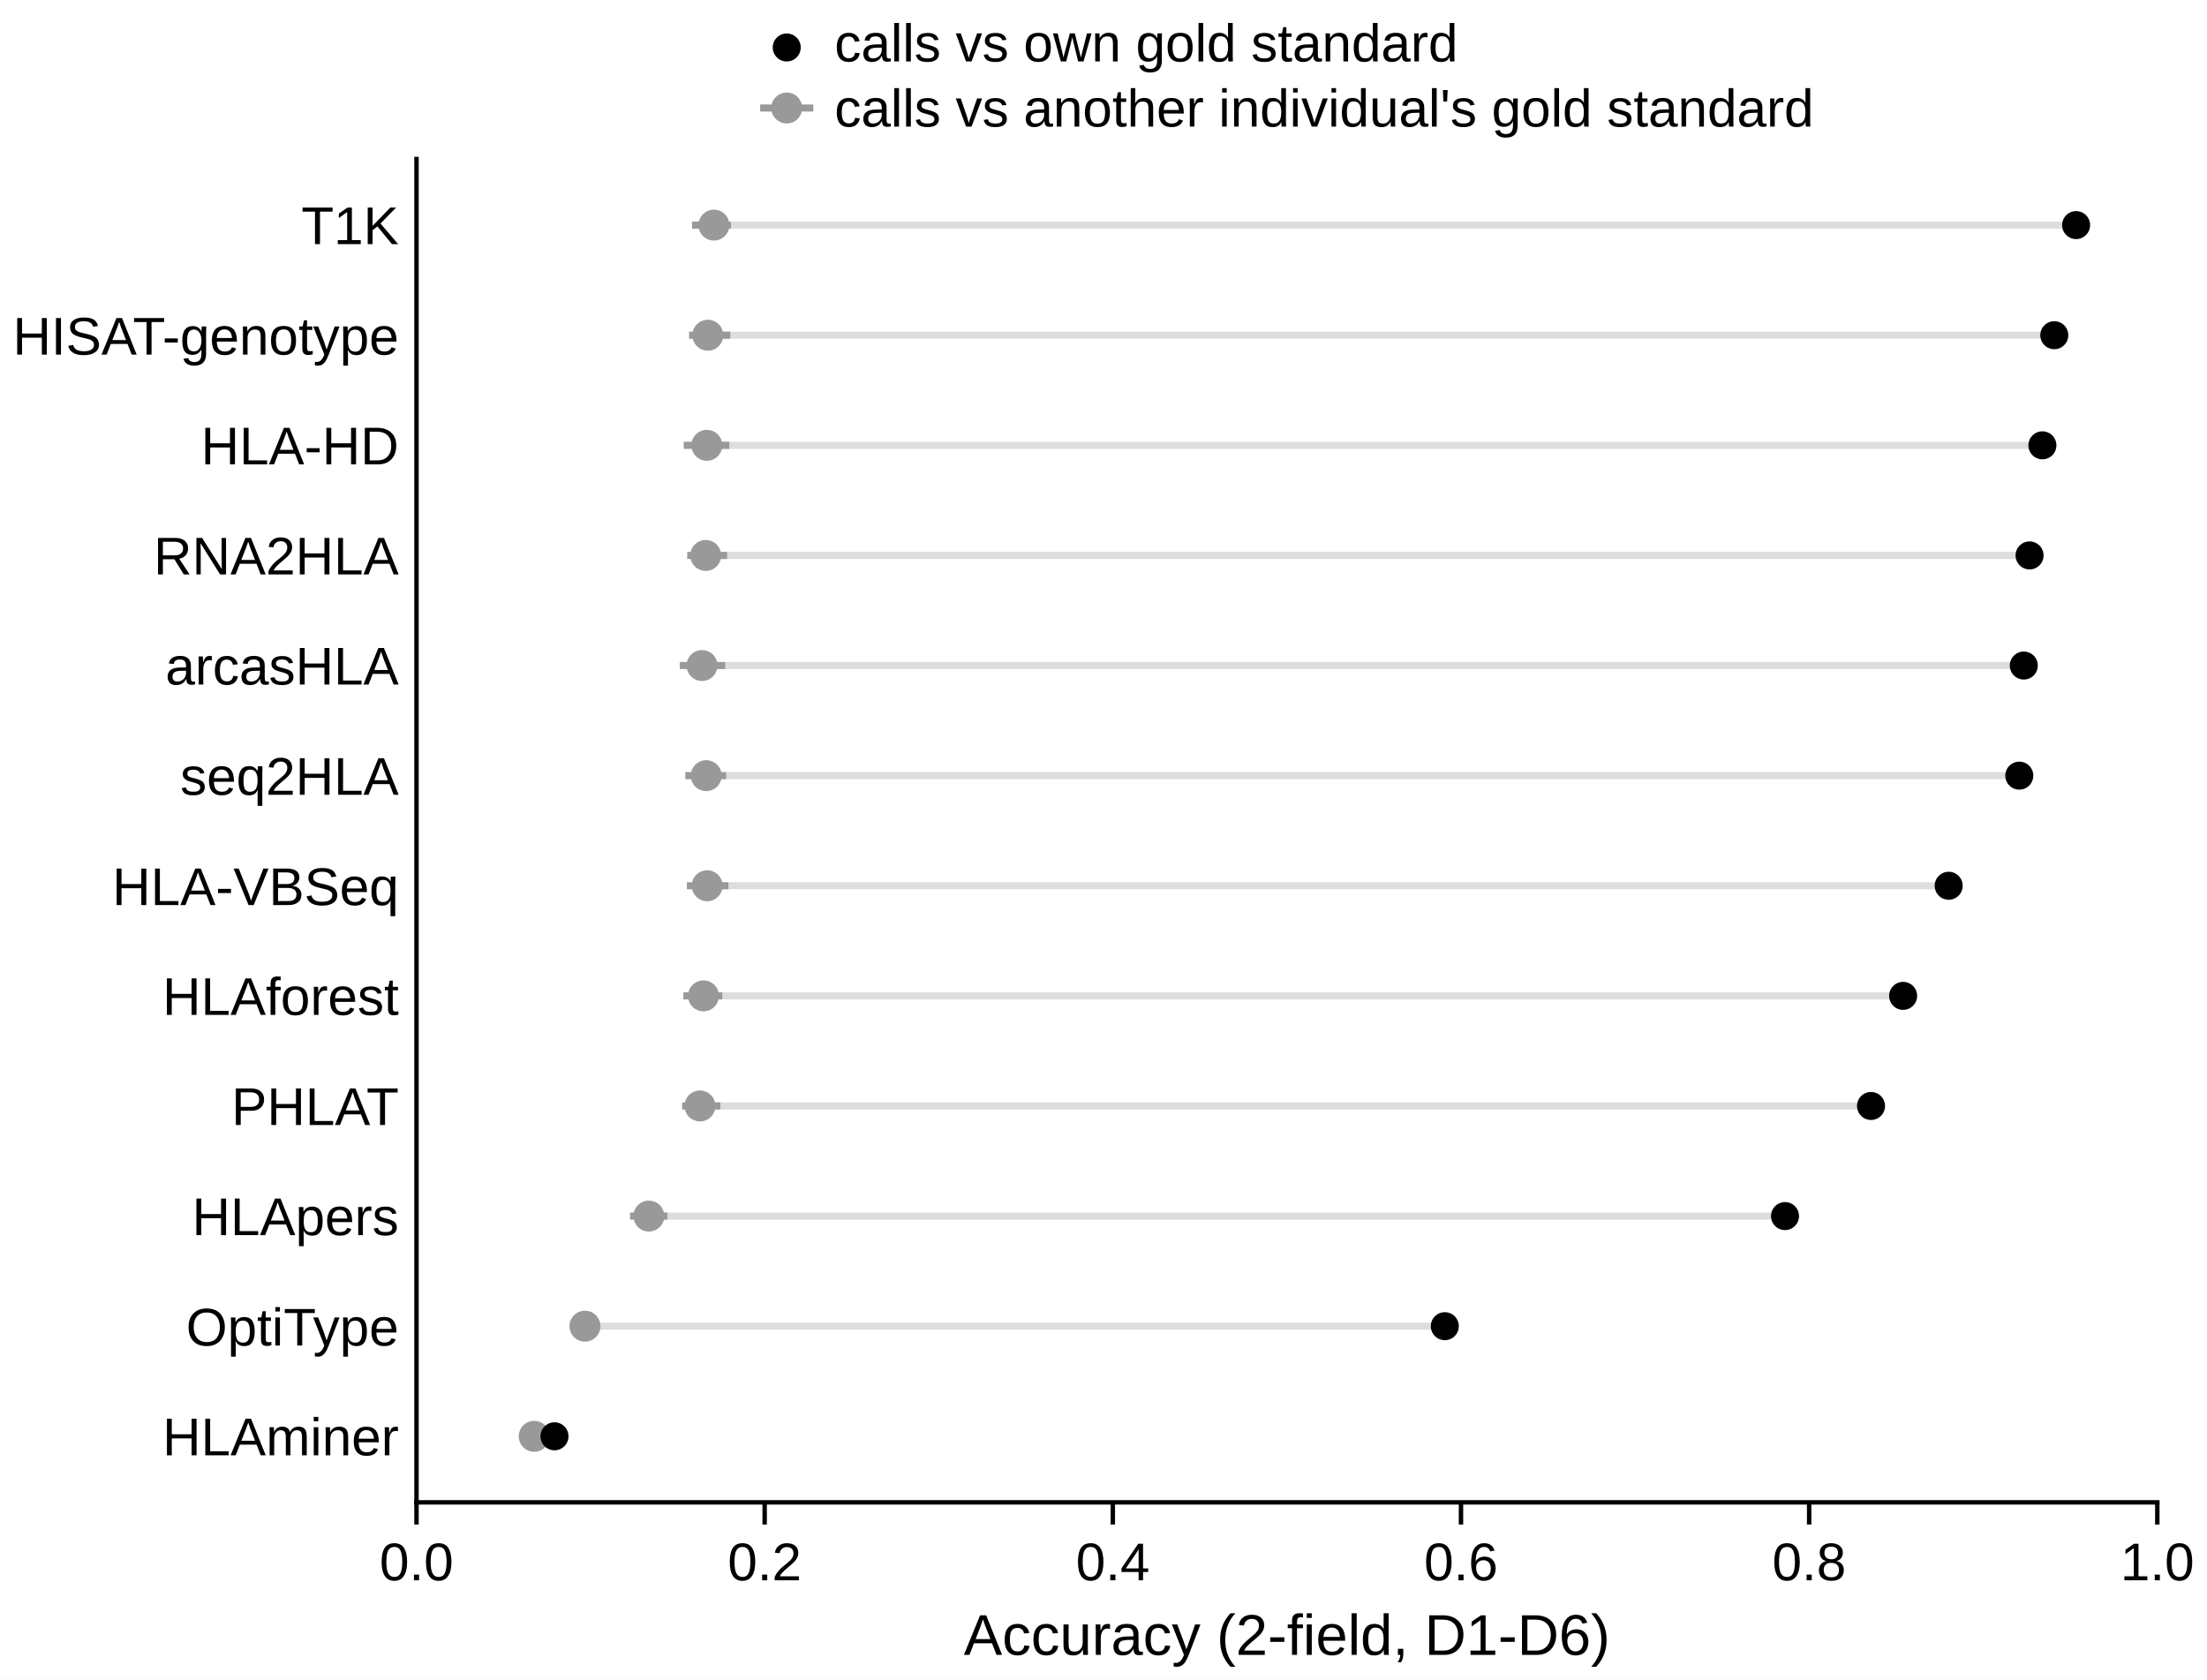
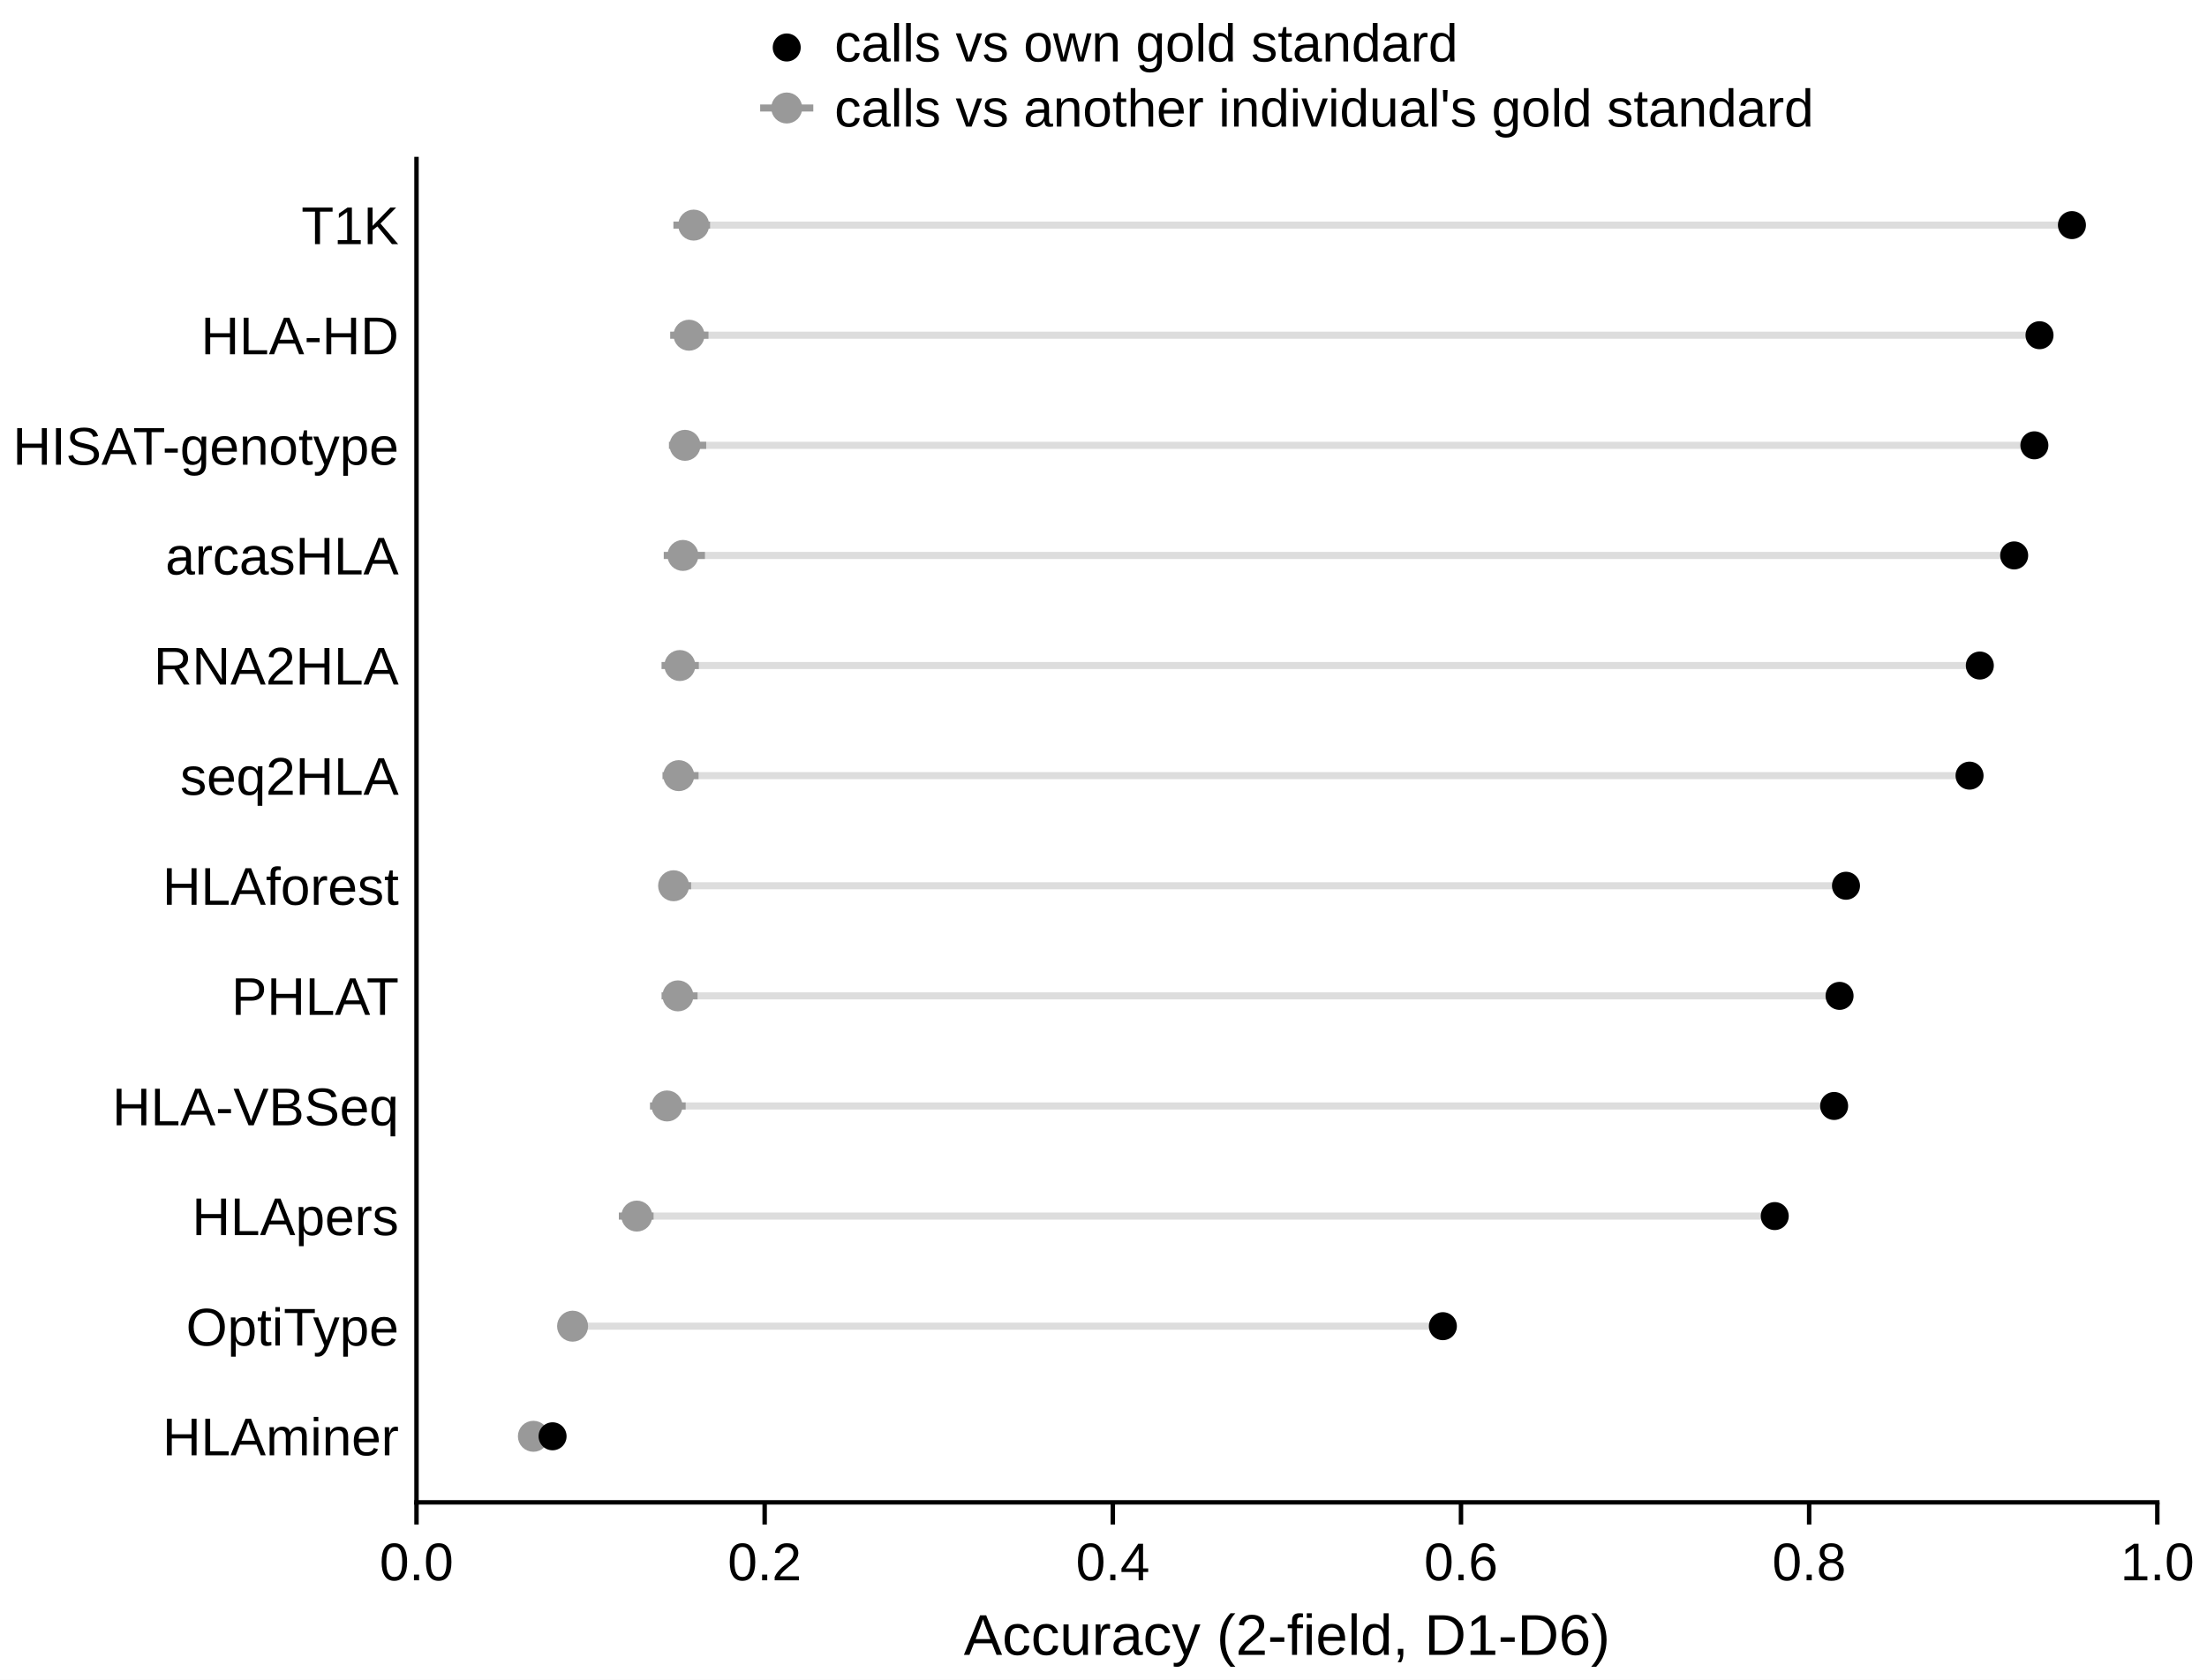
<svg xmlns="http://www.w3.org/2000/svg" xmlns:xlink="http://www.w3.org/1999/xlink" width="249.163pt" height="189.635pt" viewBox="0 0 249.163 189.635" version="1.1">
  <defs>
    <style type="text/css">*{stroke-linejoin: round; stroke-linecap: butt}</style>
  </defs>
  <g id="figure_1">
    <g id="patch_1">
      <path d="M 0 189.635  L 249.163 189.635  L 249.163 0  L 0 0  z " style="fill: #ffffff" />
    </g>
    <g id="axes_1">
      <g id="patch_2">
        <path d="M 47.021 169.608  L 243.553 169.608  L 243.553 17.955  L 47.021 17.955  z " style="fill: #ffffff" />
      </g>
      <g id="matplotlib.axis_1">
        <g id="xtick_1">
          <g id="line2d_1">
            <defs>
              <path id="mc6667b9c43" d="M 0 0  L 0 2.5  " style="stroke: #000000; stroke-width: 0.5" />
            </defs>
            <g>
              <use xlink:href="#mc6667b9c43" x="47.021" y="169.608" style="stroke: #000000; stroke-width: 0.5" />
            </g>
          </g>
          <g id="text_1">
            <text style="font-size: 6px; font-family: 'Arial', 'Liberation Sans', 'DejaVu Sans', sans-serif; text-anchor: middle" x="47.021" y="178.403" transform="rotate(-0 47.02063 178.4031)">0.0</text>
          </g>
        </g>
        <g id="xtick_2">
          <g id="line2d_2">
            <g>
              <use xlink:href="#mc6667b9c43" x="86.327" y="169.608" style="stroke: #000000; stroke-width: 0.5" />
            </g>
          </g>
          <g id="text_2">
            <text style="font-size: 6px; font-family: 'Arial', 'Liberation Sans', 'DejaVu Sans', sans-serif; text-anchor: middle" x="86.327" y="178.403" transform="rotate(-0 86.3271 178.4031)">0.2</text>
          </g>
        </g>
        <g id="xtick_3">
          <g id="line2d_3">
            <g>
              <use xlink:href="#mc6667b9c43" x="125.634" y="169.608" style="stroke: #000000; stroke-width: 0.5" />
            </g>
          </g>
          <g id="text_3">
            <text style="font-size: 6px; font-family: 'Arial', 'Liberation Sans', 'DejaVu Sans', sans-serif; text-anchor: middle" x="125.634" y="178.403" transform="rotate(-0 125.6336 178.4031)">0.4</text>
          </g>
        </g>
        <g id="xtick_4">
          <g id="line2d_4">
            <g>
              <use xlink:href="#mc6667b9c43" x="164.94" y="169.608" style="stroke: #000000; stroke-width: 0.5" />
            </g>
          </g>
          <g id="text_4">
            <text style="font-size: 6px; font-family: 'Arial', 'Liberation Sans', 'DejaVu Sans', sans-serif; text-anchor: middle" x="164.94" y="178.403" transform="rotate(-0 164.94 178.4031)">0.6</text>
          </g>
        </g>
        <g id="xtick_5">
          <g id="line2d_5">
            <g>
              <use xlink:href="#mc6667b9c43" x="204.247" y="169.608" style="stroke: #000000; stroke-width: 0.5" />
            </g>
          </g>
          <g id="text_5">
            <text style="font-size: 6px; font-family: 'Arial', 'Liberation Sans', 'DejaVu Sans', sans-serif; text-anchor: middle" x="204.247" y="178.403" transform="rotate(-0 204.2465 178.4031)">0.8</text>
          </g>
        </g>
        <g id="xtick_6">
          <g id="line2d_6">
            <g>
              <use xlink:href="#mc6667b9c43" x="243.553" y="169.608" style="stroke: #000000; stroke-width: 0.5" />
            </g>
          </g>
          <g id="text_6">
            <text style="font-size: 6px; font-family: 'Arial', 'Liberation Sans', 'DejaVu Sans', sans-serif; text-anchor: middle" x="243.553" y="178.403" transform="rotate(-0 243.553 178.4031)">1.0</text>
          </g>
        </g>
        <g id="text_7">
          <text style="font-size: 6.5px; font-family: 'Arial', 'Liberation Sans', 'DejaVu Sans', sans-serif; text-anchor: middle" x="145.287" y="186.827" transform="rotate(-0 145.2868 186.8274)">Accuracy (2-field, D1-D6)</text>
        </g>
      </g>
      <g id="matplotlib.axis_2">
        <g id="ytick_1">
          <g id="line2d_7" />
          <g id="text_8">
            <text style="font-size: 6px; font-family: 'Arial', 'Liberation Sans', 'DejaVu Sans', sans-serif; text-anchor: end" x="45.021" y="164.297" transform="rotate(-0 45.02063 164.2974)">HLAminer</text>
          </g>
        </g>
        <g id="ytick_2">
          <g id="line2d_8" />
          <g id="text_9">
            <text style="font-size: 6px; font-family: 'Arial', 'Liberation Sans', 'DejaVu Sans', sans-serif; text-anchor: end" x="45.021" y="151.905" transform="rotate(-0 45.02063 151.9052)">OptiType</text>
          </g>
        </g>
        <g id="ytick_3">
          <g id="line2d_9" />
          <g id="text_10">
            <text style="font-size: 6px; font-family: 'Arial', 'Liberation Sans', 'DejaVu Sans', sans-serif; text-anchor: end" x="45.021" y="139.436" transform="rotate(-0 45.02063 139.4362)">HLApers</text>
          </g>
        </g>
        <g id="ytick_4">
          <g id="line2d_10" />
          <g id="text_11">
-             <text style="font-size: 6px; font-family: 'Arial', 'Liberation Sans', 'DejaVu Sans', sans-serif; text-anchor: end" x="45.021" y="127.006" transform="rotate(-0 45.02063 127.0056)">PHLAT</text>
+             <text style="font-size: 6px; font-family: 'Arial', 'Liberation Sans', 'DejaVu Sans', sans-serif; text-anchor: end" x="45.021" y="127.042" transform="rotate(-0 45.02063 127.0421)">HLA-VBSeq</text>
          </g>
        </g>
        <g id="ytick_5">
          <g id="line2d_11" />
          <g id="text_12">
-             <text style="font-size: 6px; font-family: 'Arial', 'Liberation Sans', 'DejaVu Sans', sans-serif; text-anchor: end" x="45.021" y="114.575" transform="rotate(-0 45.02063 114.575)">HLAforest</text>
+             <text style="font-size: 6px; font-family: 'Arial', 'Liberation Sans', 'DejaVu Sans', sans-serif; text-anchor: end" x="45.021" y="114.575" transform="rotate(-0 45.02063 114.575)">PHLAT</text>
          </g>
        </g>
        <g id="ytick_6">
          <g id="line2d_12" />
          <g id="text_13">
-             <text style="font-size: 6px; font-family: 'Arial', 'Liberation Sans', 'DejaVu Sans', sans-serif; text-anchor: end" x="45.021" y="102.181" transform="rotate(-0 45.02063 102.1809)">HLA-VBSeq</text>
+             <text style="font-size: 6px; font-family: 'Arial', 'Liberation Sans', 'DejaVu Sans', sans-serif; text-anchor: end" x="45.021" y="102.144" transform="rotate(-0 45.02063 102.1443)">HLAforest</text>
          </g>
        </g>
        <g id="ytick_7">
          <g id="line2d_13" />
          <g id="text_14">
            <text style="font-size: 6px; font-family: 'Arial', 'Liberation Sans', 'DejaVu Sans', sans-serif; text-anchor: end" x="45.021" y="89.723" transform="rotate(-0 45.02063 89.72264)">seq2HLA</text>
          </g>
        </g>
        <g id="ytick_8">
          <g id="line2d_14" />
          <g id="text_15">
-             <text style="font-size: 6px; font-family: 'Arial', 'Liberation Sans', 'DejaVu Sans', sans-serif; text-anchor: end" x="45.021" y="77.283" transform="rotate(-0 45.02063 77.28313)">arcasHLA</text>
+             <text style="font-size: 6px; font-family: 'Arial', 'Liberation Sans', 'DejaVu Sans', sans-serif; text-anchor: end" x="45.021" y="77.283" transform="rotate(-0 45.02063 77.28313)">RNA2HLA</text>
          </g>
        </g>
        <g id="ytick_9">
          <g id="line2d_15" />
          <g id="text_16">
-             <text style="font-size: 6px; font-family: 'Arial', 'Liberation Sans', 'DejaVu Sans', sans-serif; text-anchor: end" x="45.021" y="64.853" transform="rotate(-0 45.02063 64.85253)">RNA2HLA</text>
+             <text style="font-size: 6px; font-family: 'Arial', 'Liberation Sans', 'DejaVu Sans', sans-serif; text-anchor: end" x="45.021" y="64.853" transform="rotate(-0 45.02063 64.85253)">arcasHLA</text>
          </g>
        </g>
        <g id="ytick_10">
          <g id="line2d_16" />
          <g id="text_17">
-             <text style="font-size: 6px; font-family: 'Arial', 'Liberation Sans', 'DejaVu Sans', sans-serif; text-anchor: end" x="45.021" y="52.422" transform="rotate(-0 45.02063 52.42192)">HLA-HD</text>
+             <text style="font-size: 6px; font-family: 'Arial', 'Liberation Sans', 'DejaVu Sans', sans-serif; text-anchor: end" x="45.021" y="52.458" transform="rotate(-0 45.02063 52.45848)">HISAT-genotype</text>
          </g>
        </g>
        <g id="ytick_11">
          <g id="line2d_17" />
          <g id="text_18">
-             <text style="font-size: 6px; font-family: 'Arial', 'Liberation Sans', 'DejaVu Sans', sans-serif; text-anchor: end" x="45.021" y="40.028" transform="rotate(-0 45.02063 40.02788)">HISAT-genotype</text>
+             <text style="font-size: 6px; font-family: 'Arial', 'Liberation Sans', 'DejaVu Sans', sans-serif; text-anchor: end" x="45.021" y="39.991" transform="rotate(-0 45.02063 39.99131)">HLA-HD</text>
          </g>
        </g>
        <g id="ytick_12">
          <g id="line2d_18" />
          <g id="text_19">
            <text style="font-size: 6px; font-family: 'Arial', 'Liberation Sans', 'DejaVu Sans', sans-serif; text-anchor: end" x="45.021" y="27.561" transform="rotate(-0 45.02063 27.56071)">T1K</text>
          </g>
        </g>
      </g>
      <g id="line2d_19">
-         <path d="M 60.31 162.15  L 62.601 162.15  " clip-path="url(#p4c81c55b22)" style="fill: none; stroke: #dddddd; stroke-width: 0.8; stroke-linecap: round" />
+         <path d="M 60.219 162.15  L 62.384 162.15  " clip-path="url(#p4c81c55b22)" style="fill: none; stroke: #dddddd; stroke-width: 0.8; stroke-linecap: round" />
      </g>
      <g id="line2d_20">
-         <path d="M 66.039 149.719  L 163.114 149.719  " clip-path="url(#p4c81c55b22)" style="fill: none; stroke: #dddddd; stroke-width: 0.8; stroke-linecap: round" />
+         <path d="M 64.643 149.719  L 162.896 149.719  " clip-path="url(#p4c81c55b22)" style="fill: none; stroke: #dddddd; stroke-width: 0.8; stroke-linecap: round" />
      </g>
      <g id="line2d_21">
-         <path d="M 73.255 137.289  L 201.522 137.289  " clip-path="url(#p4c81c55b22)" style="fill: none; stroke: #dddddd; stroke-width: 0.8; stroke-linecap: round" />
+         <path d="M 71.895 137.289  L 200.362 137.289  " clip-path="url(#p4c81c55b22)" style="fill: none; stroke: #dddddd; stroke-width: 0.8; stroke-linecap: round" />
      </g>
      <g id="line2d_22">
-         <path d="M 79.021 124.858  L 211.232 124.858  " clip-path="url(#p4c81c55b22)" style="fill: none; stroke: #dddddd; stroke-width: 0.8; stroke-linecap: round" />
+         <path d="M 75.304 124.858  L 207.066 124.858  " clip-path="url(#p4c81c55b22)" style="fill: none; stroke: #dddddd; stroke-width: 0.8; stroke-linecap: round" />
      </g>
      <g id="line2d_23">
-         <path d="M 79.419 112.428  L 214.856 112.428  " clip-path="url(#p4c81c55b22)" style="fill: none; stroke: #dddddd; stroke-width: 0.8; stroke-linecap: round" />
+         <path d="M 76.537 112.428  L 207.681 112.428  " clip-path="url(#p4c81c55b22)" style="fill: none; stroke: #dddddd; stroke-width: 0.8; stroke-linecap: round" />
      </g>
      <g id="line2d_24">
-         <path d="M 79.836 99.997  L 220.001 99.997  " clip-path="url(#p4c81c55b22)" style="fill: none; stroke: #dddddd; stroke-width: 0.8; stroke-linecap: round" />
+         <path d="M 76.047 99.997  L 208.406 99.997  " clip-path="url(#p4c81c55b22)" style="fill: none; stroke: #dddddd; stroke-width: 0.8; stroke-linecap: round" />
      </g>
      <g id="line2d_25">
-         <path d="M 79.728 87.566  L 227.972 87.566  " clip-path="url(#p4c81c55b22)" style="fill: none; stroke: #dddddd; stroke-width: 0.8; stroke-linecap: round" />
+         <path d="M 76.627 87.566  L 222.356 87.566  " clip-path="url(#p4c81c55b22)" style="fill: none; stroke: #dddddd; stroke-width: 0.8; stroke-linecap: round" />
      </g>
      <g id="line2d_26">
-         <path d="M 79.256 75.136  L 228.48 75.136  " clip-path="url(#p4c81c55b22)" style="fill: none; stroke: #dddddd; stroke-width: 0.8; stroke-linecap: round" />
+         <path d="M 76.754 75.136  L 223.516 75.136  " clip-path="url(#p4c81c55b22)" style="fill: none; stroke: #dddddd; stroke-width: 0.8; stroke-linecap: round" />
      </g>
      <g id="line2d_27">
-         <path d="M 79.673 62.705  L 229.132 62.705  " clip-path="url(#p4c81c55b22)" style="fill: none; stroke: #dddddd; stroke-width: 0.8; stroke-linecap: round" />
+         <path d="M 77.099 62.705  L 227.393 62.705  " clip-path="url(#p4c81c55b22)" style="fill: none; stroke: #dddddd; stroke-width: 0.8; stroke-linecap: round" />
      </g>
      <g id="line2d_28">
-         <path d="M 79.8 50.275  L 230.581 50.275  " clip-path="url(#p4c81c55b22)" style="fill: none; stroke: #dddddd; stroke-width: 0.8; stroke-linecap: round" />
+         <path d="M 77.334 50.275  L 229.675 50.275  " clip-path="url(#p4c81c55b22)" style="fill: none; stroke: #dddddd; stroke-width: 0.8; stroke-linecap: round" />
      </g>
      <g id="line2d_29">
-         <path d="M 79.909 37.844  L 231.922 37.844  " clip-path="url(#p4c81c55b22)" style="fill: none; stroke: #dddddd; stroke-width: 0.8; stroke-linecap: round" />
+         <path d="M 77.788 37.844  L 230.255 37.844  " clip-path="url(#p4c81c55b22)" style="fill: none; stroke: #dddddd; stroke-width: 0.8; stroke-linecap: round" />
      </g>
      <g id="line2d_30">
-         <path d="M 80.598 25.413  L 234.386 25.413  " clip-path="url(#p4c81c55b22)" style="fill: none; stroke: #dddddd; stroke-width: 0.8; stroke-linecap: round" />
+         <path d="M 78.314 25.413  L 233.915 25.413  " clip-path="url(#p4c81c55b22)" style="fill: none; stroke: #dddddd; stroke-width: 0.8; stroke-linecap: round" />
      </g>
      <g id="LineCollection_1">
-         <path d="M 59.166 162.15  L 61.636 162.15  " clip-path="url(#p4c81c55b22)" style="fill: none; stroke: #999999; stroke-width: 0.8" />
-         <path d="M 64.461 149.719  L 67.765 149.719  " clip-path="url(#p4c81c55b22)" style="fill: none; stroke: #999999; stroke-width: 0.8" />
-         <path d="M 71.132 137.289  L 75.342 137.289  " clip-path="url(#p4c81c55b22)" style="fill: none; stroke: #999999; stroke-width: 0.8" />
-         <path d="M 77.007 124.858  L 81.328 124.858  " clip-path="url(#p4c81c55b22)" style="fill: none; stroke: #999999; stroke-width: 0.8" />
-         <path d="M 77.152 112.428  L 81.543 112.428  " clip-path="url(#p4c81c55b22)" style="fill: none; stroke: #999999; stroke-width: 0.8" />
-         <path d="M 77.546 99.997  L 82.233 99.997  " clip-path="url(#p4c81c55b22)" style="fill: none; stroke: #999999; stroke-width: 0.8" />
-         <path d="M 77.369 87.566  L 81.977 87.566  " clip-path="url(#p4c81c55b22)" style="fill: none; stroke: #999999; stroke-width: 0.8" />
-         <path d="M 76.749 75.136  L 81.872 75.136  " clip-path="url(#p4c81c55b22)" style="fill: none; stroke: #999999; stroke-width: 0.8" />
-         <path d="M 77.587 62.705  L 82.086 62.705  " clip-path="url(#p4c81c55b22)" style="fill: none; stroke: #999999; stroke-width: 0.8" />
-         <path d="M 77.188 50.275  L 82.338 50.275  " clip-path="url(#p4c81c55b22)" style="fill: none; stroke: #999999; stroke-width: 0.8" />
-         <path d="M 77.798 37.844  L 82.448 37.844  " clip-path="url(#p4c81c55b22)" style="fill: none; stroke: #999999; stroke-width: 0.8" />
-         <path d="M 78.129 25.413  L 82.522 25.413  " clip-path="url(#p4c81c55b22)" style="fill: none; stroke: #999999; stroke-width: 0.8" />
+         <path d="M 59.022 162.15  L 61.564 162.15  " clip-path="url(#p4c81c55b22)" style="fill: none; stroke: #999999; stroke-width: 0.8" />
+         <path d="M 63.229 149.719  L 66.202 149.719  " clip-path="url(#p4c81c55b22)" style="fill: none; stroke: #999999; stroke-width: 0.8" />
+         <path d="M 69.864 137.289  L 73.786 137.289  " clip-path="url(#p4c81c55b22)" style="fill: none; stroke: #999999; stroke-width: 0.8" />
+         <path d="M 73.381 124.858  L 77.409 124.858  " clip-path="url(#p4c81c55b22)" style="fill: none; stroke: #999999; stroke-width: 0.8" />
+         <path d="M 74.687 112.428  L 78.75 112.428  " clip-path="url(#p4c81c55b22)" style="fill: none; stroke: #999999; stroke-width: 0.8" />
+         <path d="M 74.395 99.997  L 78.024 99.997  " clip-path="url(#p4c81c55b22)" style="fill: none; stroke: #999999; stroke-width: 0.8" />
+         <path d="M 74.793 87.566  L 78.864 87.566  " clip-path="url(#p4c81c55b22)" style="fill: none; stroke: #999999; stroke-width: 0.8" />
+         <path d="M 74.686 75.136  L 78.895 75.136  " clip-path="url(#p4c81c55b22)" style="fill: none; stroke: #999999; stroke-width: 0.8" />
+         <path d="M 74.935 62.705  L 79.584 62.705  " clip-path="url(#p4c81c55b22)" style="fill: none; stroke: #999999; stroke-width: 0.8" />
+         <path d="M 75.521 50.275  L 79.728 50.275  " clip-path="url(#p4c81c55b22)" style="fill: none; stroke: #999999; stroke-width: 0.8" />
+         <path d="M 75.662 37.844  L 79.984 37.844  " clip-path="url(#p4c81c55b22)" style="fill: none; stroke: #999999; stroke-width: 0.8" />
+         <path d="M 76.025 25.413  L 80.165 25.413  " clip-path="url(#p4c81c55b22)" style="fill: none; stroke: #999999; stroke-width: 0.8" />
      </g>
      <g id="line2d_31">
        <defs>
          <path id="mef7ae61b2b" d="M 0 1.25  C 0.332 1.25 0.649 1.118 0.884 0.884  C 1.118 0.649 1.25 0.332 1.25 0  C 1.25 -0.332 1.118 -0.649 0.884 -0.884  C 0.649 -1.118 0.332 -1.25 0 -1.25  C -0.332 -1.25 -0.649 -1.118 -0.884 -0.884  C -1.118 -0.649 -1.25 -0.332 -1.25 0  C -1.25 0.332 -1.118 0.649 -0.884 0.884  C -0.649 1.118 -0.332 1.25 0 1.25  z " style="stroke: #999999" />
        </defs>
        <g clip-path="url(#p4c81c55b22)">
-           <use xlink:href="#mef7ae61b2b" x="60.31" y="162.15" style="fill: #999999; stroke: #999999" />
-           <use xlink:href="#mef7ae61b2b" x="66.039" y="149.719" style="fill: #999999; stroke: #999999" />
-           <use xlink:href="#mef7ae61b2b" x="73.255" y="137.289" style="fill: #999999; stroke: #999999" />
-           <use xlink:href="#mef7ae61b2b" x="79.021" y="124.858" style="fill: #999999; stroke: #999999" />
-           <use xlink:href="#mef7ae61b2b" x="79.419" y="112.428" style="fill: #999999; stroke: #999999" />
-           <use xlink:href="#mef7ae61b2b" x="79.836" y="99.997" style="fill: #999999; stroke: #999999" />
-           <use xlink:href="#mef7ae61b2b" x="79.728" y="87.566" style="fill: #999999; stroke: #999999" />
-           <use xlink:href="#mef7ae61b2b" x="79.256" y="75.136" style="fill: #999999; stroke: #999999" />
-           <use xlink:href="#mef7ae61b2b" x="79.673" y="62.705" style="fill: #999999; stroke: #999999" />
-           <use xlink:href="#mef7ae61b2b" x="79.8" y="50.275" style="fill: #999999; stroke: #999999" />
-           <use xlink:href="#mef7ae61b2b" x="79.909" y="37.844" style="fill: #999999; stroke: #999999" />
-           <use xlink:href="#mef7ae61b2b" x="80.598" y="25.413" style="fill: #999999; stroke: #999999" />
+           <use xlink:href="#mef7ae61b2b" x="60.219" y="162.15" style="fill: #999999; stroke: #999999" />
+           <use xlink:href="#mef7ae61b2b" x="64.643" y="149.719" style="fill: #999999; stroke: #999999" />
+           <use xlink:href="#mef7ae61b2b" x="71.895" y="137.289" style="fill: #999999; stroke: #999999" />
+           <use xlink:href="#mef7ae61b2b" x="75.304" y="124.858" style="fill: #999999; stroke: #999999" />
+           <use xlink:href="#mef7ae61b2b" x="76.537" y="112.428" style="fill: #999999; stroke: #999999" />
+           <use xlink:href="#mef7ae61b2b" x="76.047" y="99.997" style="fill: #999999; stroke: #999999" />
+           <use xlink:href="#mef7ae61b2b" x="76.627" y="87.566" style="fill: #999999; stroke: #999999" />
+           <use xlink:href="#mef7ae61b2b" x="76.754" y="75.136" style="fill: #999999; stroke: #999999" />
+           <use xlink:href="#mef7ae61b2b" x="77.099" y="62.705" style="fill: #999999; stroke: #999999" />
+           <use xlink:href="#mef7ae61b2b" x="77.334" y="50.275" style="fill: #999999; stroke: #999999" />
+           <use xlink:href="#mef7ae61b2b" x="77.788" y="37.844" style="fill: #999999; stroke: #999999" />
+           <use xlink:href="#mef7ae61b2b" x="78.314" y="25.413" style="fill: #999999; stroke: #999999" />
        </g>
      </g>
      <g id="patch_3">
        <path d="M 47.021 169.608  L 47.021 17.955  " style="fill: none; stroke: #000000; stroke-width: 0.5; stroke-linejoin: miter; stroke-linecap: square" />
      </g>
      <g id="patch_4">
        <path d="M 47.021 169.608  L 243.553 169.608  " style="fill: none; stroke: #000000; stroke-width: 0.5; stroke-linejoin: miter; stroke-linecap: square" />
      </g>
      <g id="PathCollection_1">
        <defs>
          <path id="ma8c5aa8d22" d="M 0 1.581  C 0.419 1.581 0.822 1.415 1.118 1.118  C 1.415 0.822 1.581 0.419 1.581 0  C 1.581 -0.419 1.415 -0.822 1.118 -1.118  C 0.822 -1.415 0.419 -1.581 0 -1.581  C -0.419 -1.581 -0.822 -1.415 -1.118 -1.118  C -1.415 -0.822 -1.581 -0.419 -1.581 0  C -1.581 0.419 -1.415 0.822 -1.118 1.118  C -0.822 1.415 -0.419 1.581 0 1.581  z " />
        </defs>
        <g clip-path="url(#p4c81c55b22)">
-           <use xlink:href="#ma8c5aa8d22" x="62.601" y="162.15" />
-           <use xlink:href="#ma8c5aa8d22" x="163.114" y="149.719" />
-           <use xlink:href="#ma8c5aa8d22" x="201.522" y="137.289" />
-           <use xlink:href="#ma8c5aa8d22" x="211.232" y="124.858" />
-           <use xlink:href="#ma8c5aa8d22" x="214.856" y="112.428" />
-           <use xlink:href="#ma8c5aa8d22" x="220.001" y="99.997" />
-           <use xlink:href="#ma8c5aa8d22" x="227.972" y="87.566" />
-           <use xlink:href="#ma8c5aa8d22" x="228.48" y="75.136" />
-           <use xlink:href="#ma8c5aa8d22" x="229.132" y="62.705" />
-           <use xlink:href="#ma8c5aa8d22" x="230.581" y="50.275" />
-           <use xlink:href="#ma8c5aa8d22" x="231.922" y="37.844" />
-           <use xlink:href="#ma8c5aa8d22" x="234.386" y="25.413" />
+           <use xlink:href="#ma8c5aa8d22" x="62.384" y="162.15" />
+           <use xlink:href="#ma8c5aa8d22" x="162.896" y="149.719" />
+           <use xlink:href="#ma8c5aa8d22" x="200.362" y="137.289" />
+           <use xlink:href="#ma8c5aa8d22" x="207.066" y="124.858" />
+           <use xlink:href="#ma8c5aa8d22" x="207.681" y="112.428" />
+           <use xlink:href="#ma8c5aa8d22" x="208.406" y="99.997" />
+           <use xlink:href="#ma8c5aa8d22" x="222.356" y="87.566" />
+           <use xlink:href="#ma8c5aa8d22" x="223.516" y="75.136" />
+           <use xlink:href="#ma8c5aa8d22" x="227.393" y="62.705" />
+           <use xlink:href="#ma8c5aa8d22" x="229.675" y="50.275" />
+           <use xlink:href="#ma8c5aa8d22" x="230.255" y="37.844" />
+           <use xlink:href="#ma8c5aa8d22" x="233.915" y="25.413" />
        </g>
      </g>
      <g id="legend_1">
        <g id="PathCollection_2">
          <g>
            <use xlink:href="#ma8c5aa8d22" x="88.819" y="5.36" />
          </g>
        </g>
        <g id="text_20">
          <text style="font-size: 6px; font-family: 'Arial', 'Liberation Sans', 'DejaVu Sans', sans-serif; text-anchor: start" x="94.219" y="6.935" transform="rotate(-0 94.21884 6.934687)">calls vs own gold standard</text>
        </g>
        <g id="LineCollection_2">
          <path d="M 85.819 12.192  L 91.819 12.192  " style="fill: none; stroke: #999999; stroke-width: 0.8" />
        </g>
        <g id="line2d_32" />
        <g id="line2d_33">
          <g>
            <use xlink:href="#mef7ae61b2b" x="88.819" y="12.192" style="fill: #999999; stroke: #999999" />
          </g>
        </g>
        <g id="text_21">
          <text style="font-size: 6px; font-family: 'Arial', 'Liberation Sans', 'DejaVu Sans', sans-serif; text-anchor: start" x="94.219" y="14.292" transform="rotate(-0 94.21884 14.29219)">calls vs another individual's gold standard</text>
        </g>
      </g>
    </g>
  </g>
  <defs>
    <clipPath id="p4c81c55b22">
      <rect x="47.021" y="17.955" width="196.532" height="151.653" />
    </clipPath>
  </defs>
</svg>
